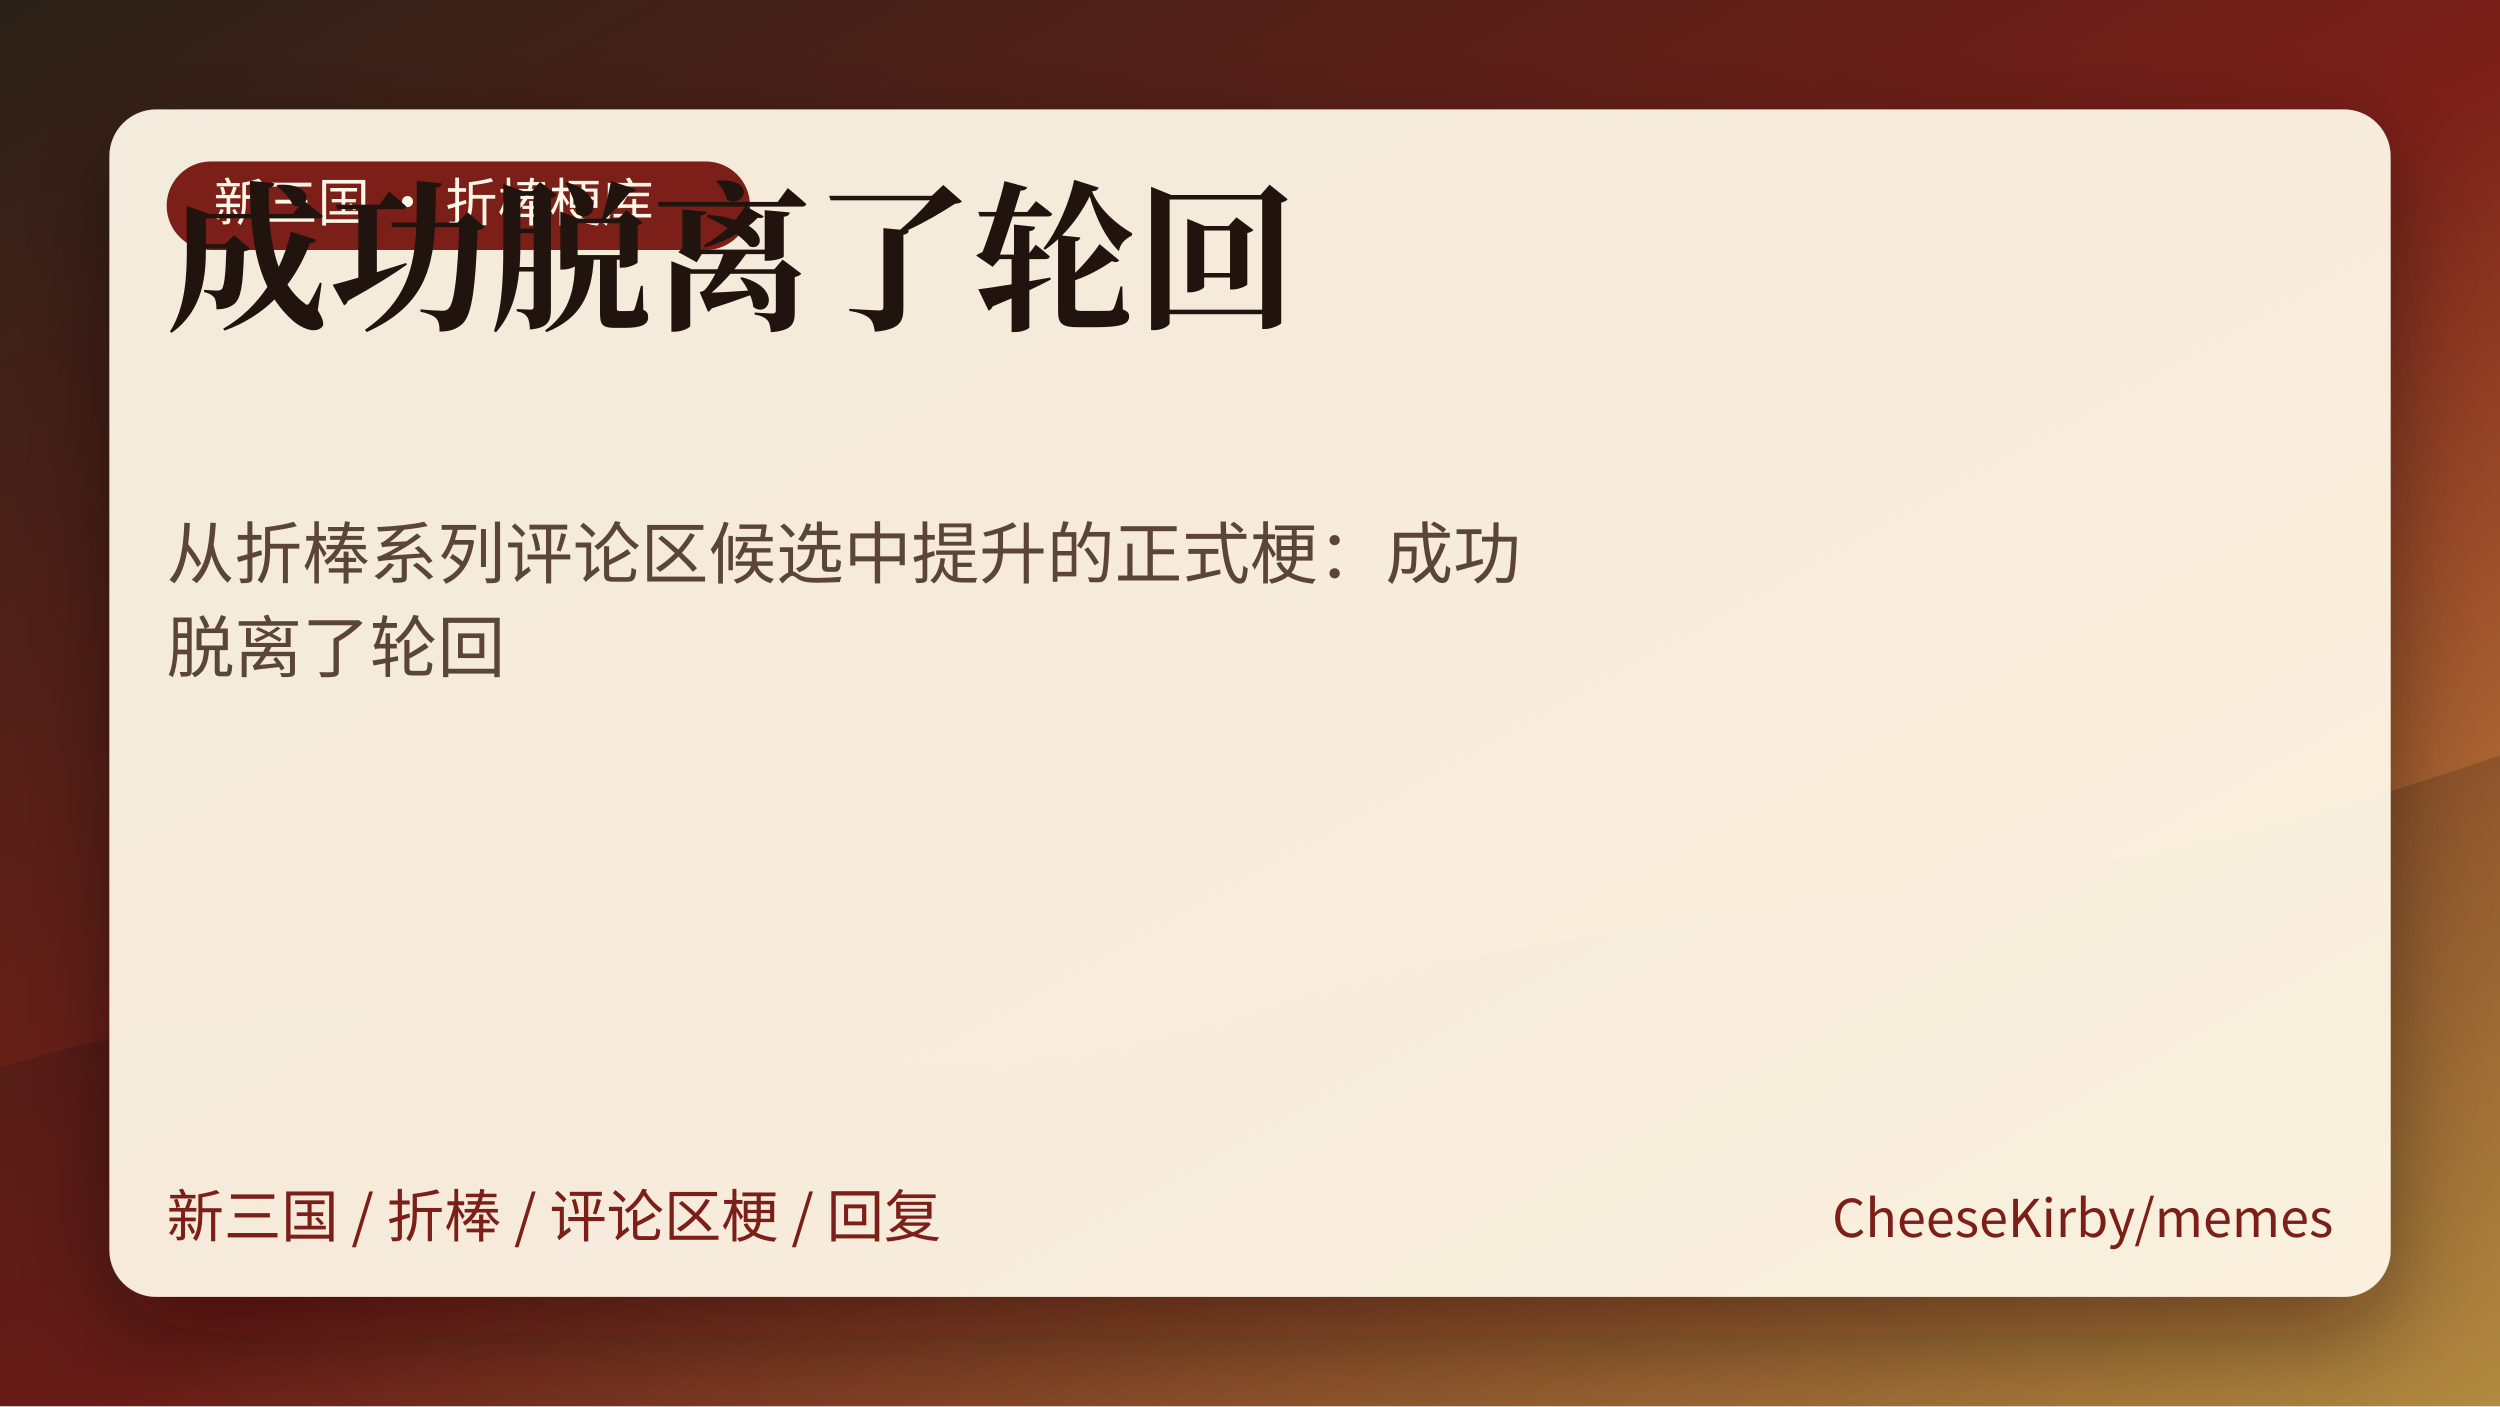
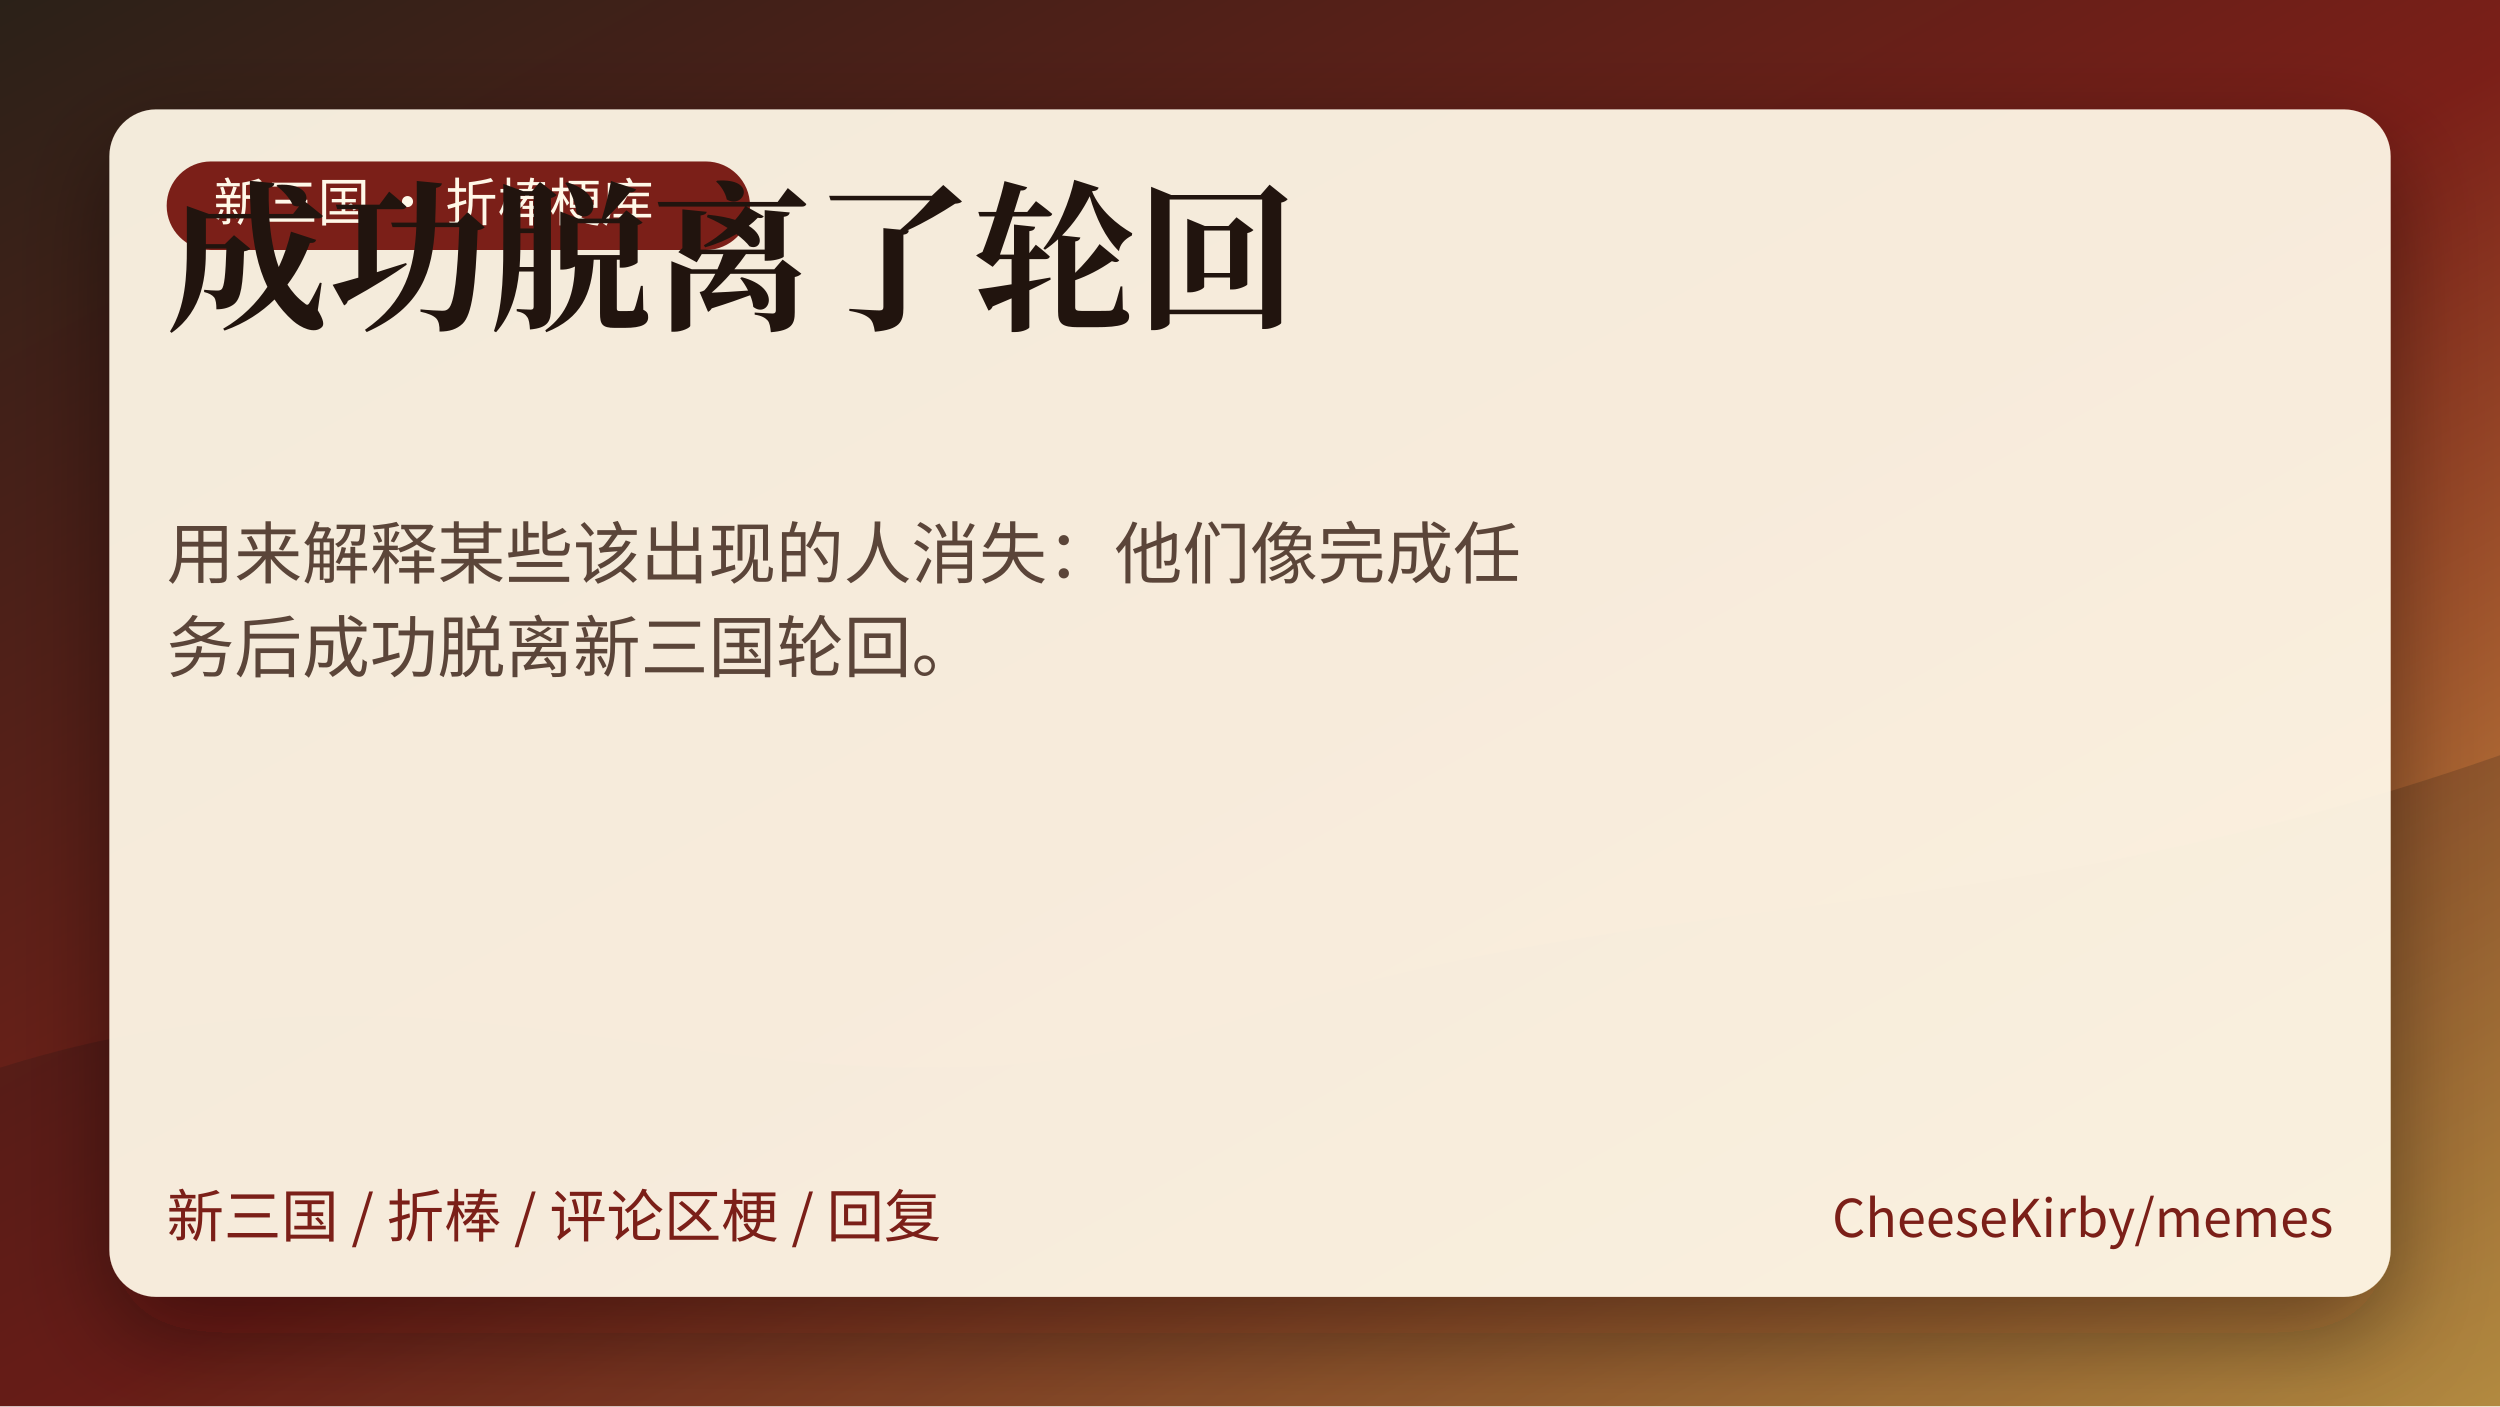
<svg xmlns="http://www.w3.org/2000/svg" width="960" height="540" viewBox="0 0 960 540">
  <defs>
    <linearGradient id="bg" x1="0" x2="1" y1="0" y2="1">
      <stop offset="0" stop-color="#2b2118" />
      <stop offset="0.52" stop-color="#7b1f18" />
      <stop offset="1" stop-color="#d5a44a" />
    </linearGradient>
    <filter id="shadow" x="-20%" y="-20%" width="140%" height="140%">
      <feDropShadow dx="0" dy="14" stdDeviation="18" flood-color="#1b0e08" flood-opacity="0.45" />
    </filter>
  </defs>
  <rect width="960" height="540" fill="url(#bg)" />
  <path d="M0 410 C190 350 300 450 480 390 C640 338 760 360 960 290 L960 540 L0 540 Z" fill="#111111" opacity="0.18" />
  <rect x="42" y="42" width="876" height="456" rx="18" fill="#fff8e8" opacity="0.94" filter="url(#shadow)" />
  <rect x="64" y="62" width="224" height="34" rx="17" fill="#7b1f18" />
  <text x="82" y="85" fill="#fff8e8" font-size="20" font-family="Noto Sans CJK SC, Microsoft YaHei, sans-serif">新三国 · 折棒梗库</text>
  <text fill="#21140e" font-size="62" font-weight="800" font-family="Noto Serif CJK SC, SimSun, serif">
    <tspan x="64" y="122">成功脱离了轮回</tspan>
  </text>
  <text fill="#5b4539" font-size="26" font-family="Noto Sans CJK SC, Microsoft YaHei, sans-serif">
-     <tspan x="64" y="222">从折棒系列评论区候选中提升的正式梗：成功</tspan>
-     <tspan x="64" y="258">脱离了轮回</tspan>
+     <tspan x="64" y="222">用来解释某些该出现的人消失：他们像完成任</tspan>
+     <tspan x="64" y="258">务后成功脱离新三国轮回。</tspan>
  </text>
  <text x="64" y="475" fill="#7b1f18" font-size="22" font-family="Noto Sans CJK SC, Microsoft YaHei, sans-serif">新三国 / 折棒 / 评论区梗 / 回复</text>
  <text x="896" y="475" text-anchor="end" fill="#7b1f18" font-size="20" font-family="Noto Sans CJK SC, Microsoft YaHei, sans-serif">CheeseKirby/memes</text>
</svg>
